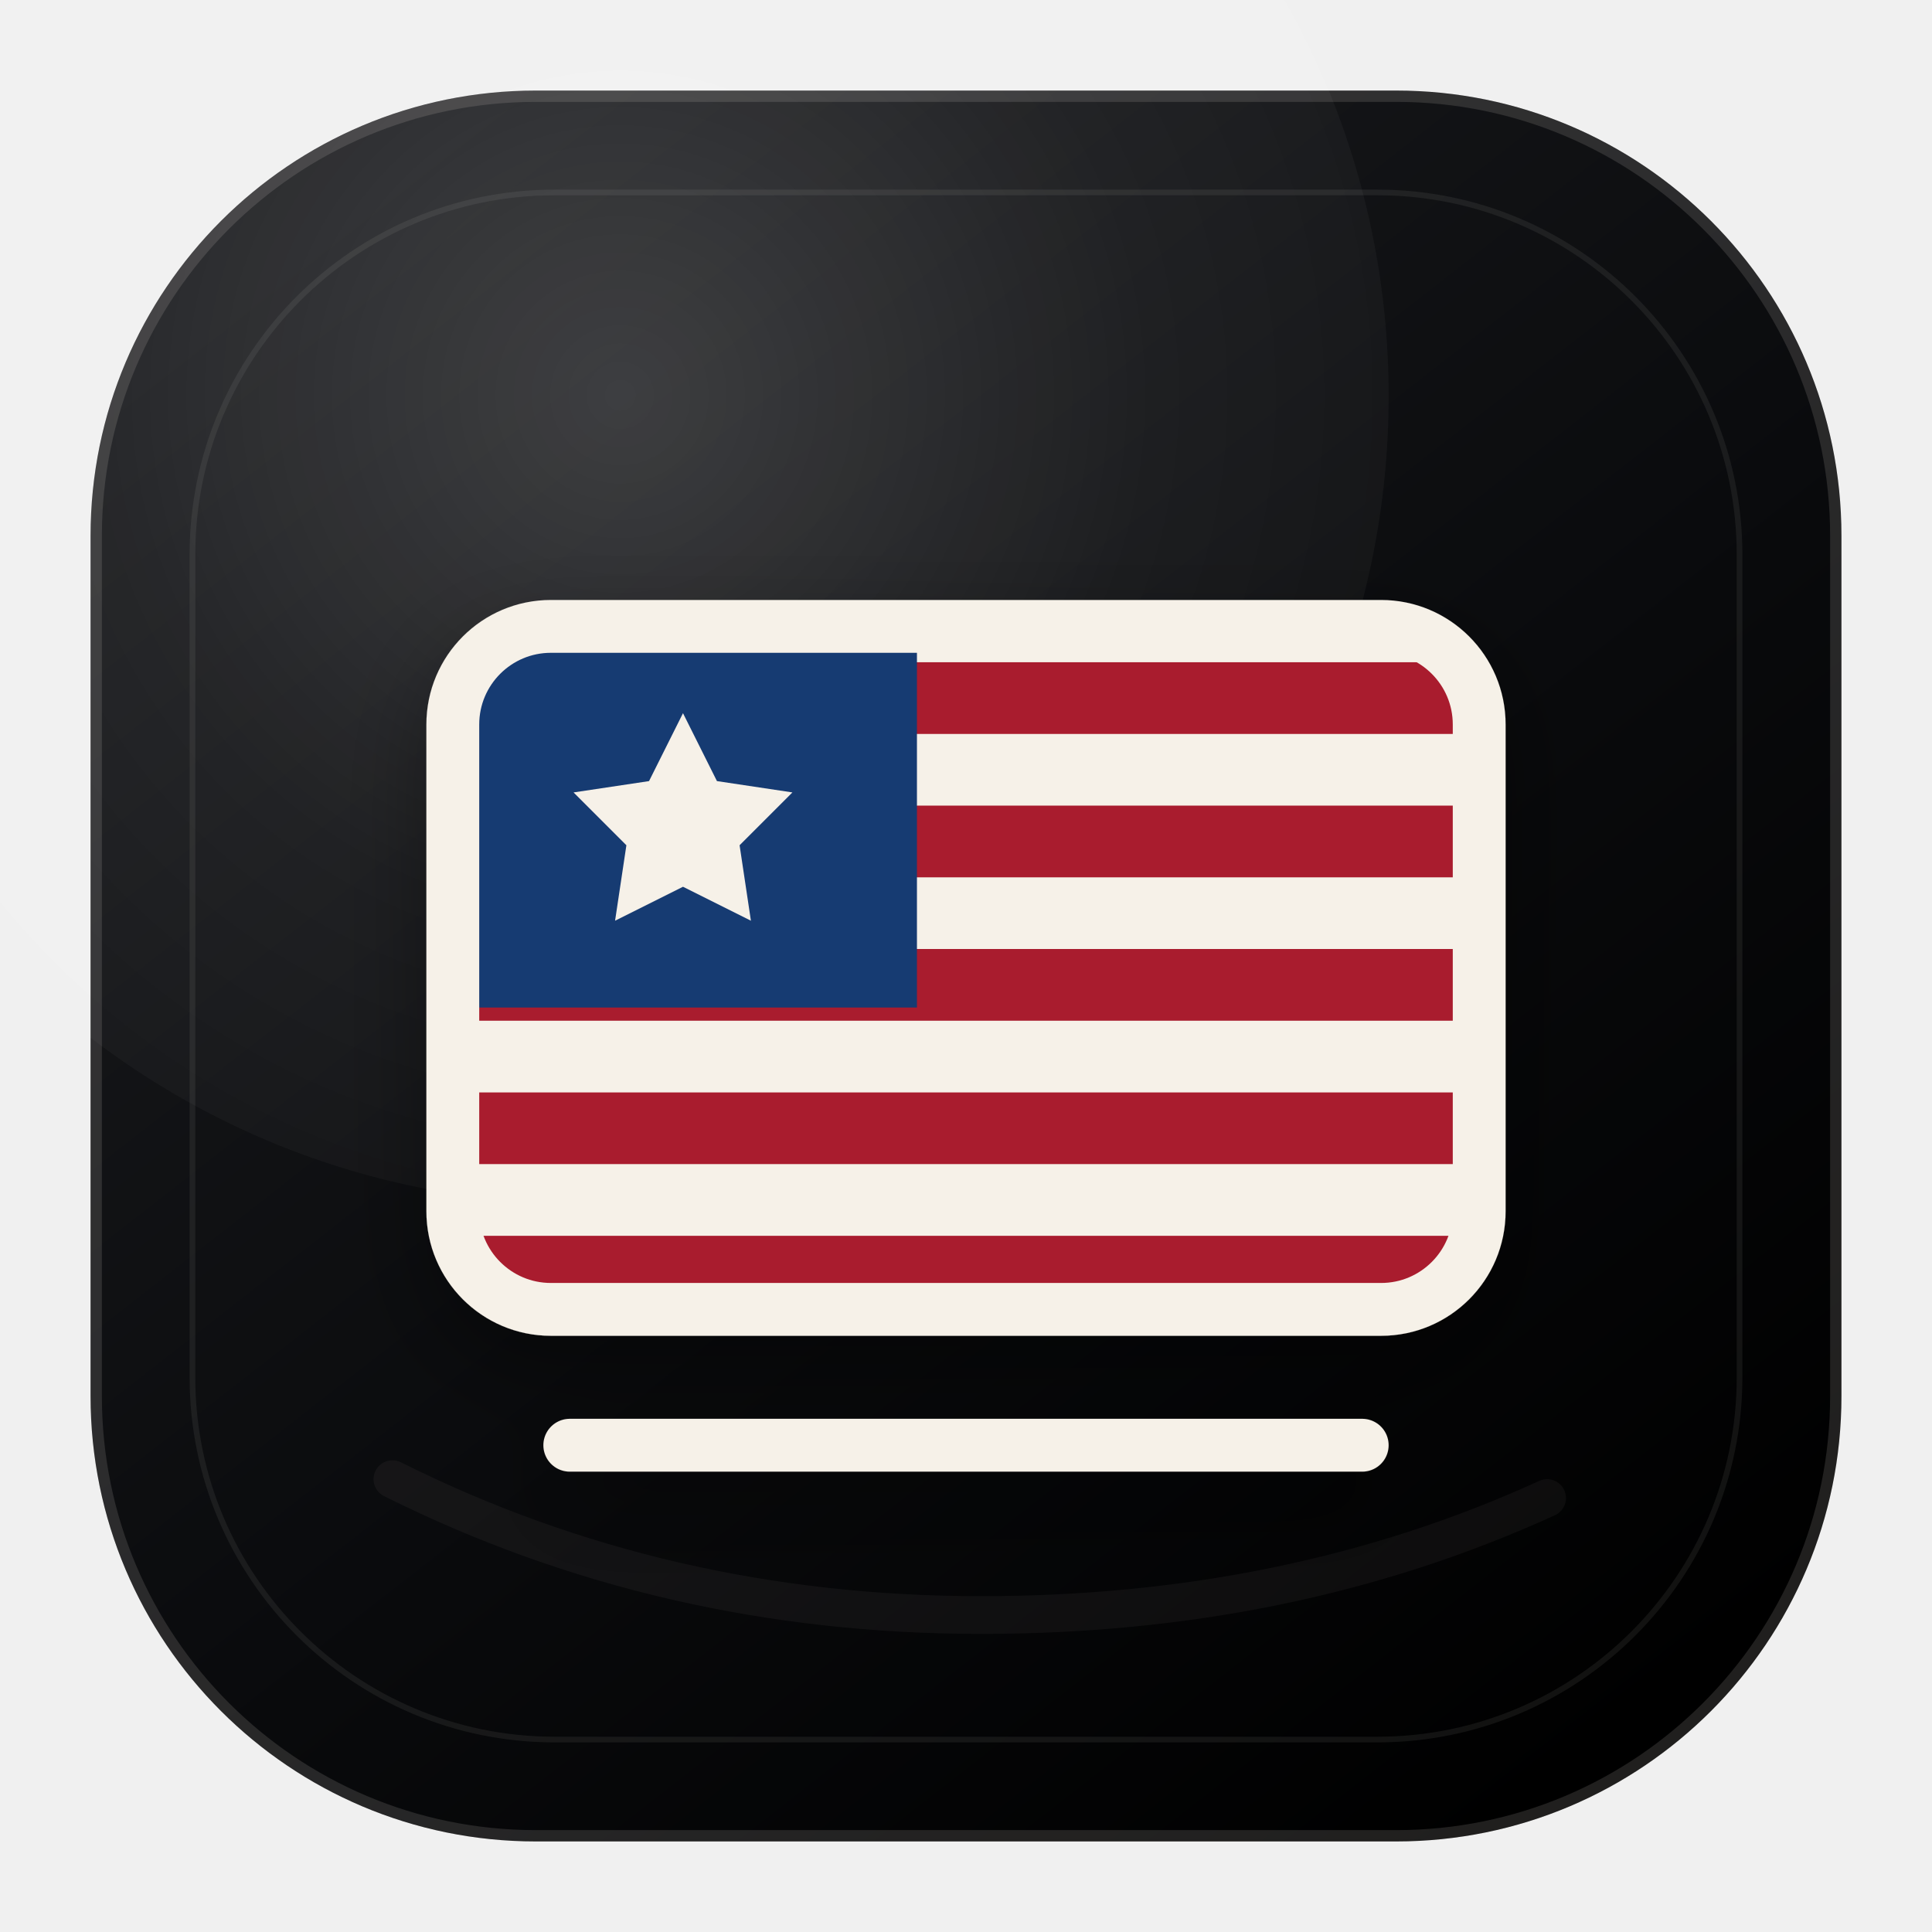
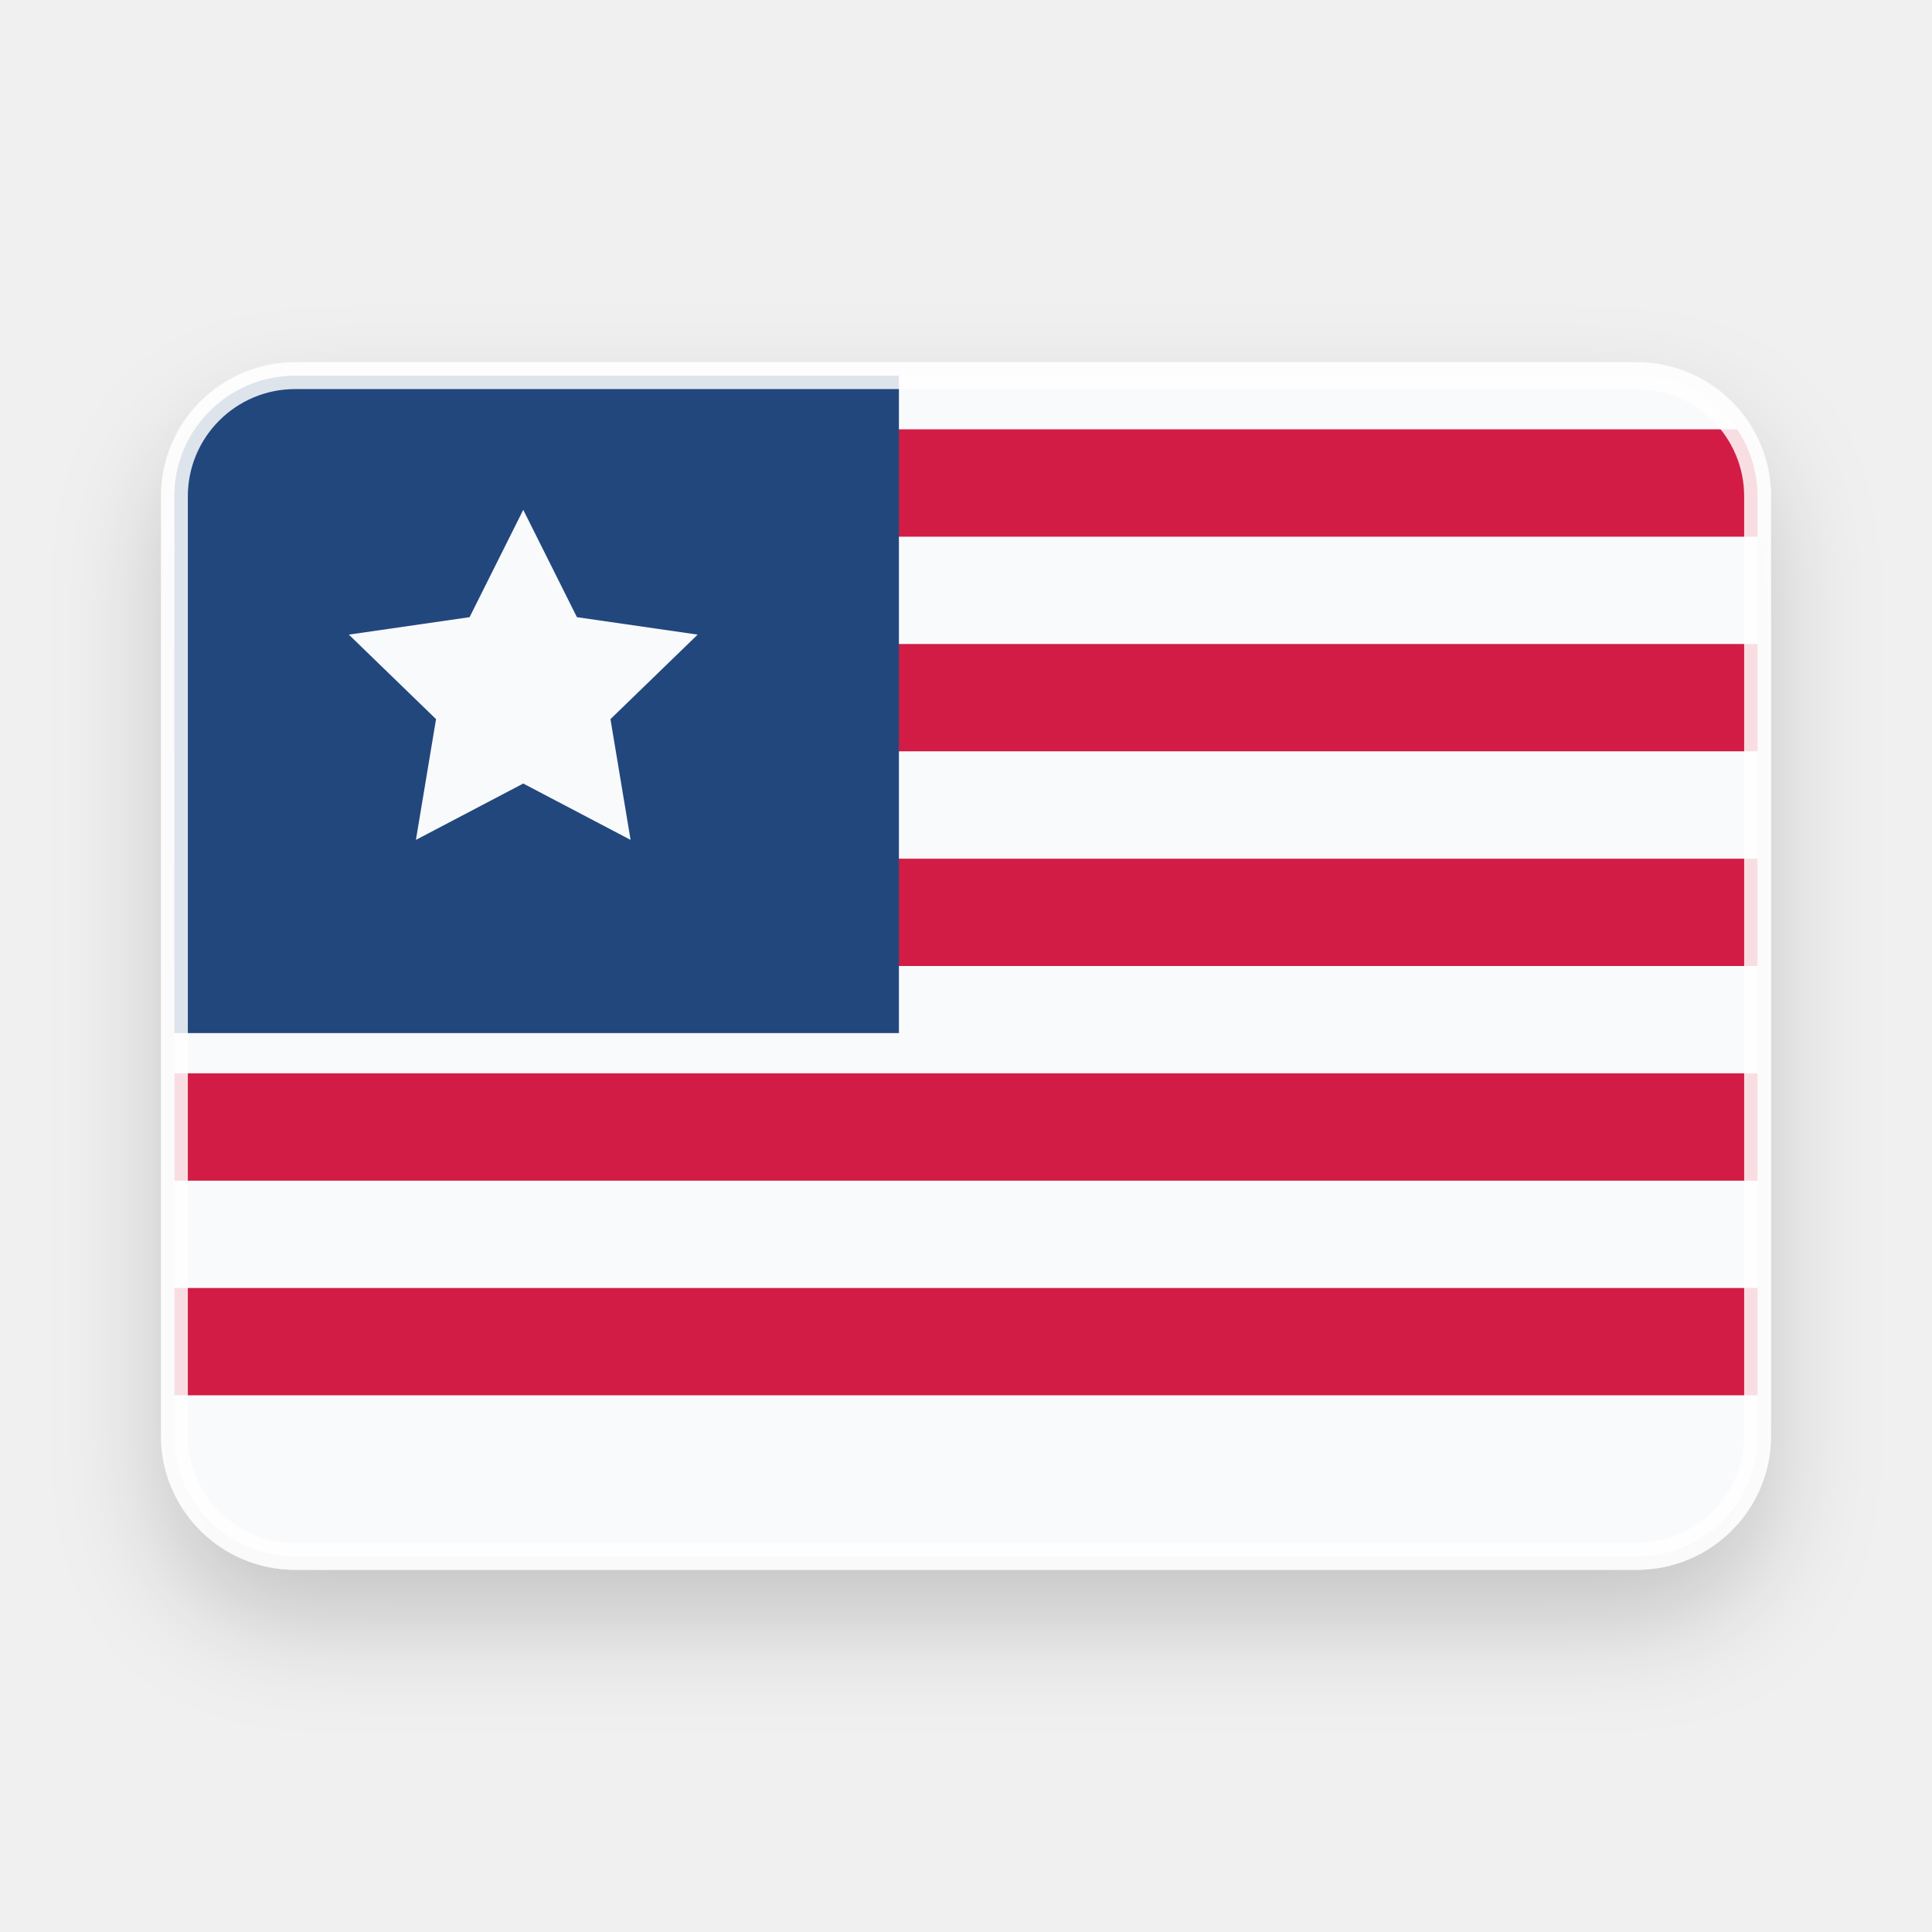
- <svg xmlns="http://www.w3.org/2000/svg" width="512" height="512" viewBox="0 0 512 512" role="img" aria-label="美国 / US">
+ <svg xmlns="http://www.w3.org/2000/svg" width="144" height="144" viewBox="0 0 144 144" role="img" aria-label="美国 / US">
  <defs>
-     <linearGradient id="bg" x1="94" y1="50" x2="420" y2="468" gradientUnits="userSpaceOnUse">
-       <stop offset="0" stop-color="#1b1c1f" />
-       <stop offset=".58" stop-color="#090a0c" />
-       <stop offset="1" stop-color="#000000" />
-     </linearGradient>
-     <radialGradient id="sheen" cx="0" cy="0" r="1" gradientUnits="userSpaceOnUse" gradientTransform="translate(164 104) rotate(42) scale(326)">
-       <stop offset="0" stop-color="#ffffff" stop-opacity=".17" />
-       <stop offset=".44" stop-color="#ffffff" stop-opacity=".055" />
-       <stop offset="1" stop-color="#ffffff" stop-opacity="0" />
-     </radialGradient>
-     <filter id="markShadow" x="-18%" y="-18%" width="136%" height="148%">
-       <feDropShadow dx="0" dy="10" stdDeviation="12" flood-color="#000000" flood-opacity=".38" />
+     <filter id="shadow" x="-25%" y="-25%" width="150%" height="160%">
+       <feDropShadow dx="0" dy="4" stdDeviation="4" flood-color="#000000" flood-opacity=".18" />
    </filter>
  </defs>
-   <rect x="24" y="24" width="464" height="464" rx="118" fill="url(#bg)" />
-   <rect x="25.5" y="25.5" width="461" height="461" rx="116.5" fill="none" stroke="#f8f3e8" stroke-width="3" stroke-opacity=".13" />
-   <rect x="51" y="51" width="410" height="410" rx="96" fill="none" stroke="#f8f3e8" stroke-width="1.5" stroke-opacity=".07" />
-   <circle cx="154" cy="105" r="214" fill="url(#sheen)" />
-   <path d="M104 392c48 24 100 36 156 36 54 0 104-10 150-31" fill="none" stroke="#f8f3e8" stroke-width="10" stroke-linecap="round" stroke-opacity=".045" />
-   <g filter="url(#markShadow)">
-     <clipPath id="flagClip">
-       <rect x="120" y="166" width="272" height="181" rx="26" />
+   <g filter="url(#shadow)">
+     <clipPath id="flag">
+       <rect x="13" y="28" width="118" height="88" rx="9" />
    </clipPath>
-     <rect x="120" y="166" width="272" height="181" rx="26" fill="#f6f1e8" />
-     <g clip-path="url(#flagClip)">
-       <path d="M120 185h272M120 223h272M120 261h272M120 299h272M120 337h272" stroke="#a91d2d" stroke-width="19" />
-       <rect x="120" y="166" width="123" height="101" fill="#173a72" />
+     <rect x="13" y="28" width="118" height="88" rx="9" fill="#f8fafc" />
+     <g clip-path="url(#flag)">
+       <rect x="13" y="28" width="118" height="88" fill="#f8fafc" />
+       <path d="M13 36h118M13 52h118M13 68h118M13 84h118M13 100h118" stroke="#d21f45" stroke-width="8" />
+       <rect x="13" y="28" width="54" height="49" fill="#23477d" />
+       <path d="M39 38l4 8 9 1.3-6.5 6.3 1.5 9-8-4.2-8 4.2 1.5-9-6.5-6.3 9-1.3z" fill="#f8fafc" />
    </g>
-     <path d="M181 189l9 18 20 3-14 14 3 20-18-9-18 9 3-20-14-14 20-3z" fill="#f6f1e8" />
-     <rect x="120" y="166" width="272" height="181" rx="26" fill="none" stroke="#f6f1e8" stroke-width="14" />
-     <path d="M151 383h210" fill="none" stroke="#f6f1e8" stroke-width="14" stroke-linecap="round" />
+     <rect x="13" y="28" width="118" height="88" rx="9" fill="none" stroke="#ffffff" stroke-width="2" stroke-opacity=".85" />
  </g>
</svg>
